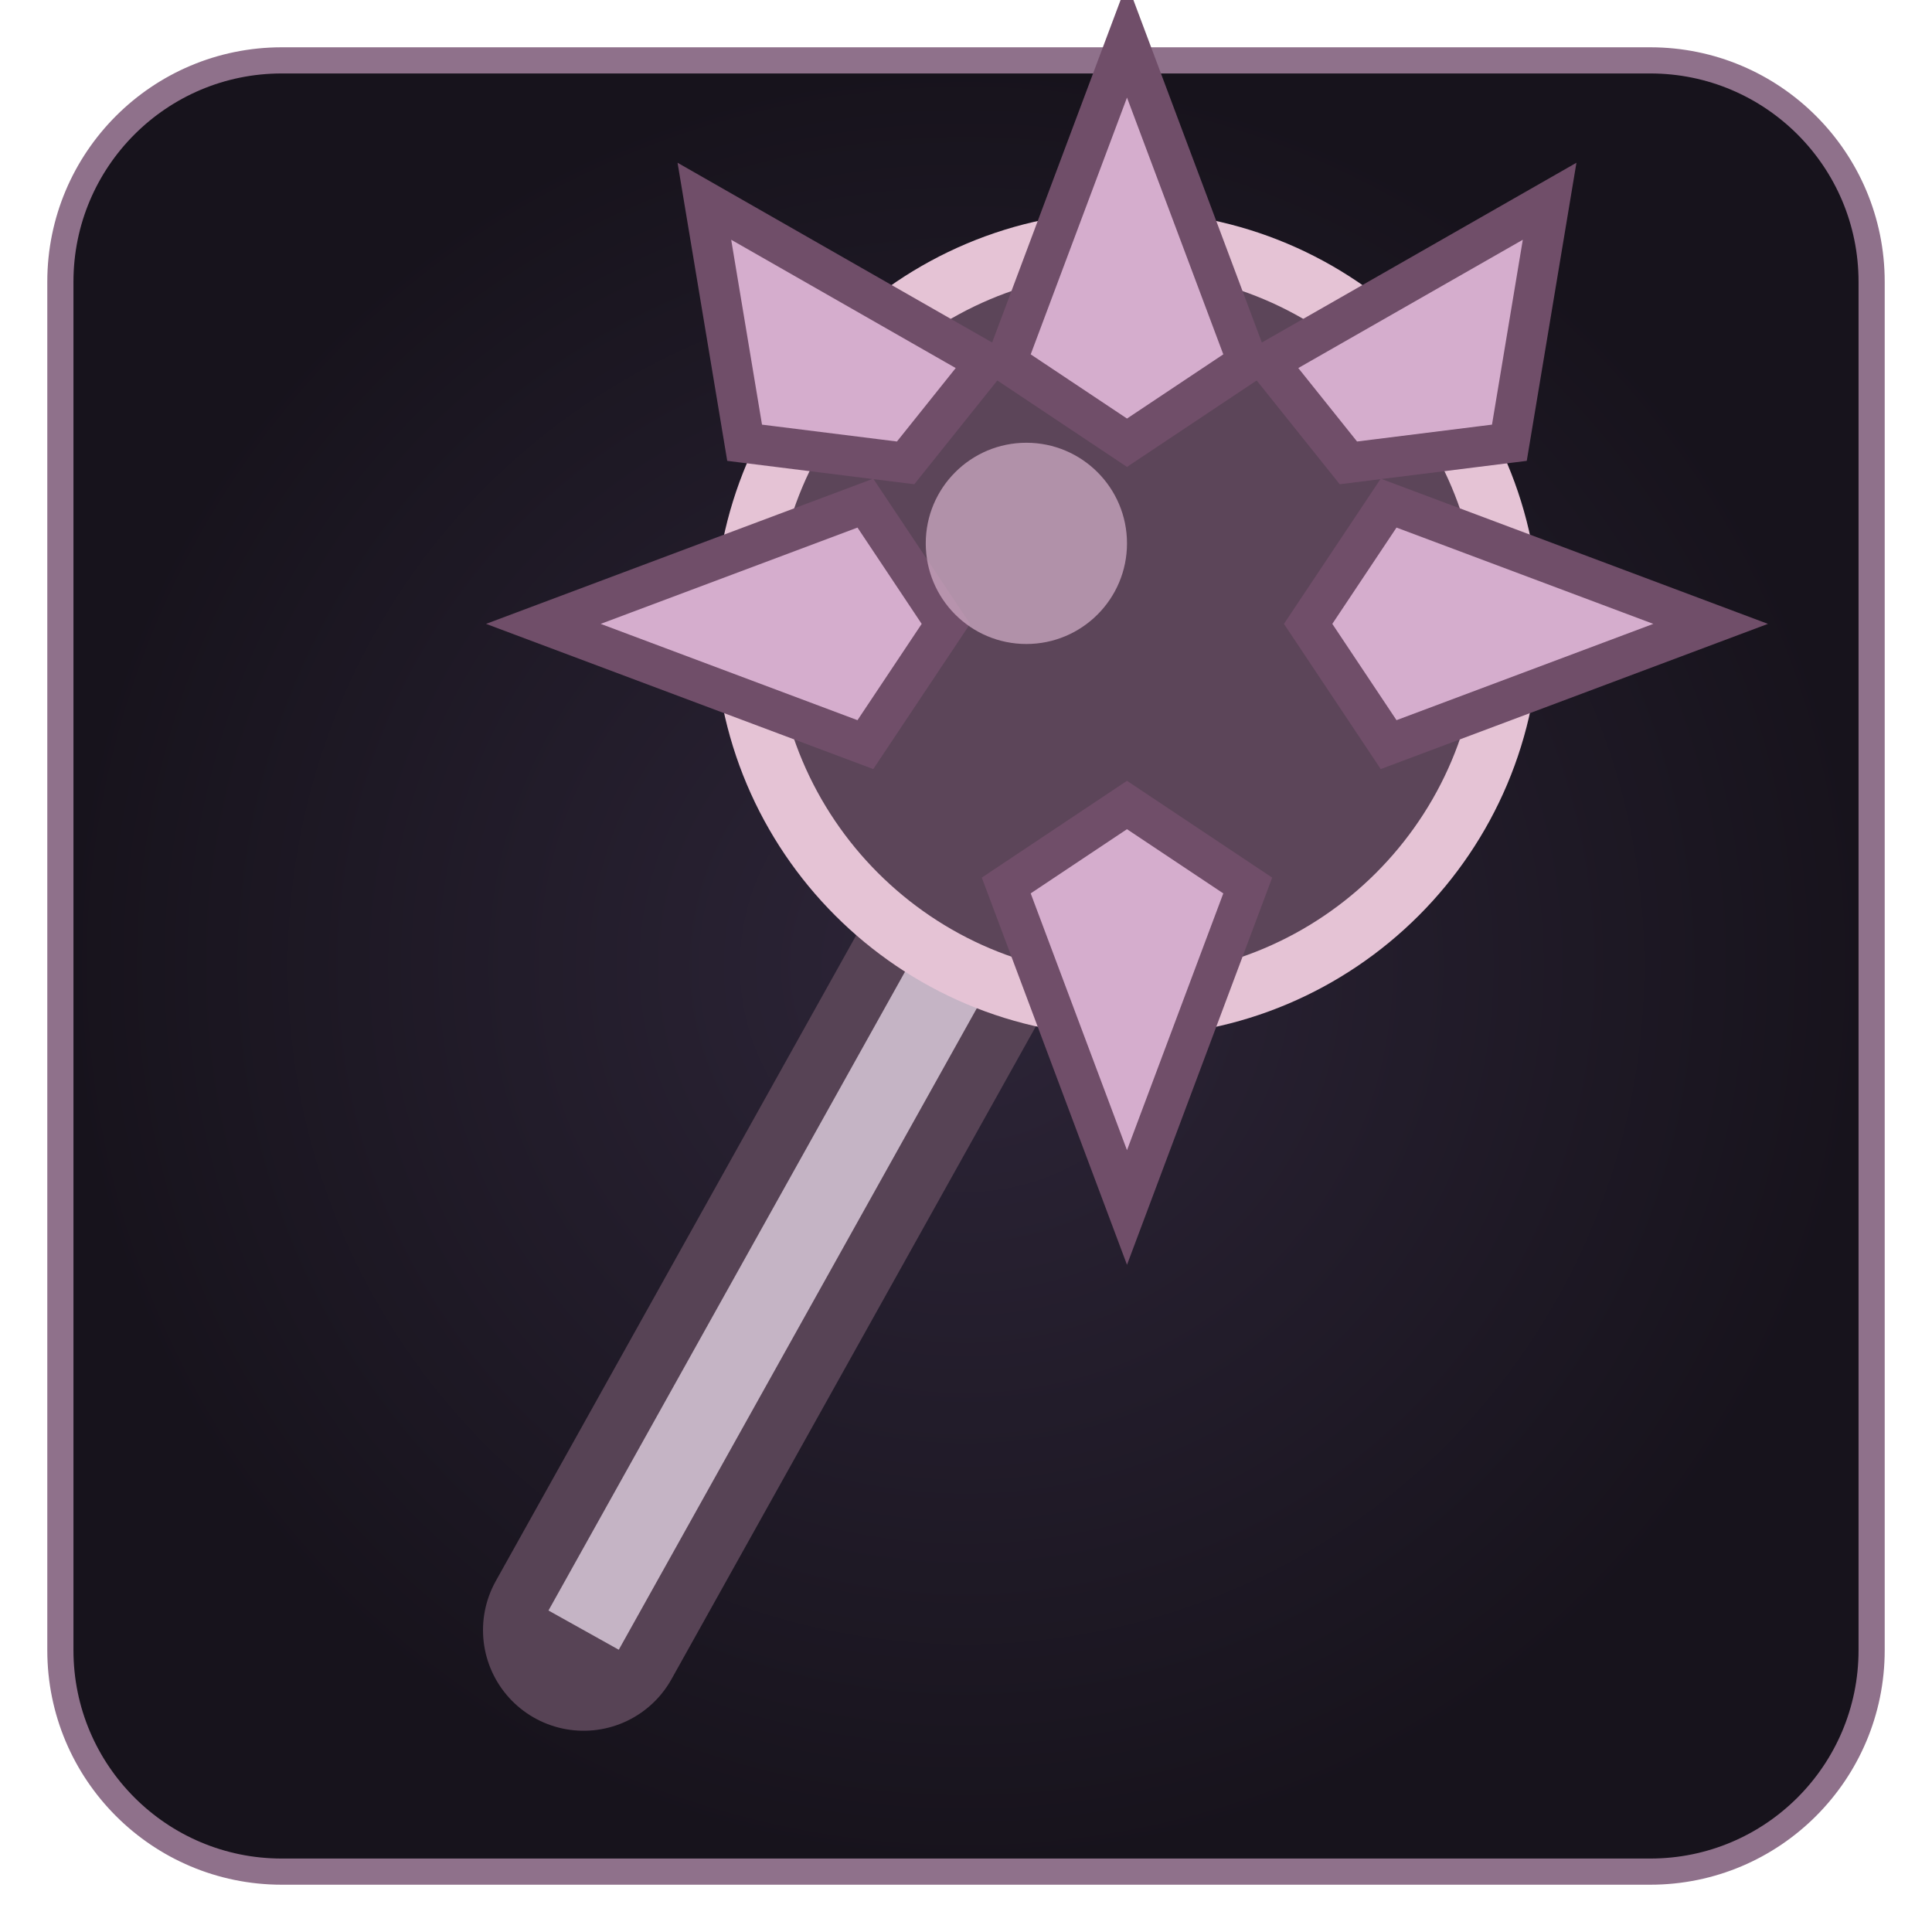
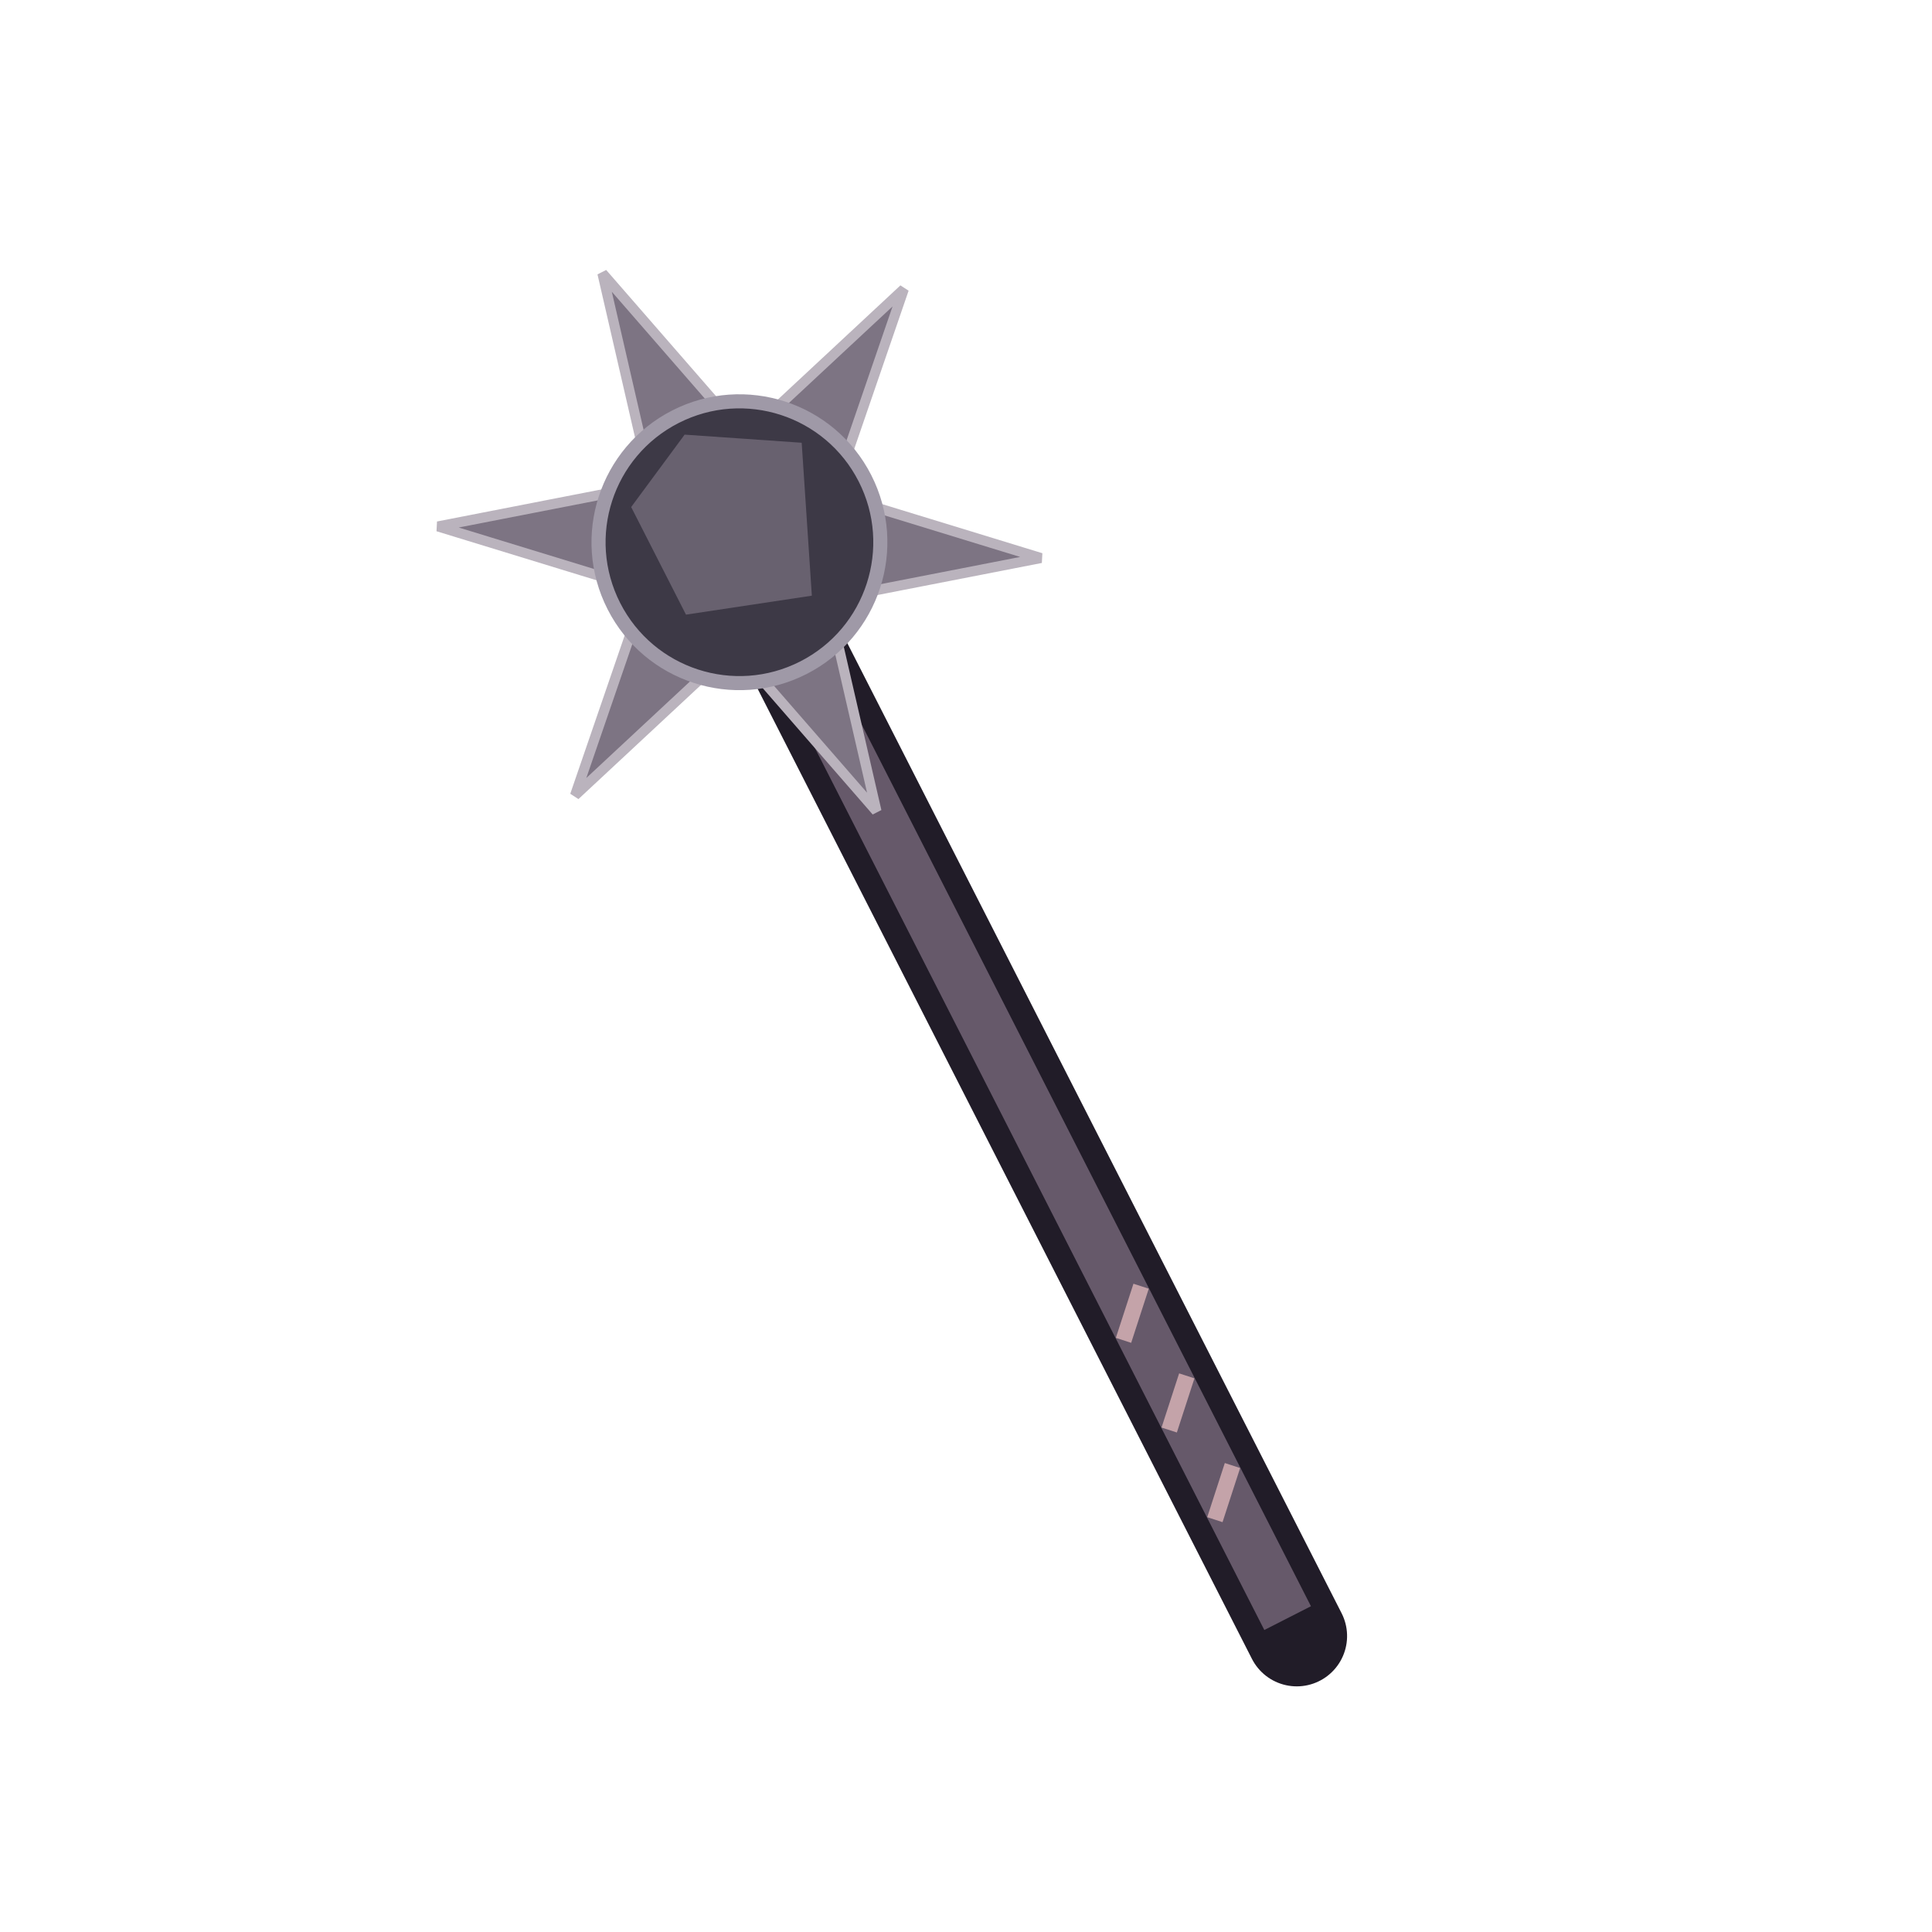
<svg xmlns="http://www.w3.org/2000/svg" width="96" height="96" viewBox="0 0 96 96">
-   <defs>
-     <radialGradient id="bg">
-       <stop stop-color="#2d2538" />
-       <stop offset="1" stop-color="#17131c" />
-     </radialGradient>
-   </defs>
-   <rect x="3" y="3" width="90" height="90" rx="11" fill="url(#bg)" stroke="#8f718b" stroke-width="1.3" />
-   <path d="M29 81 L53 38" stroke="#574355" stroke-width="10" stroke-linecap="round" />
-   <path d="M29 81 L53 38" stroke="#c5b4c5" stroke-width="4" />
-   <circle cx="56" cy="31" r="19" fill="#5c4559" stroke="#e5c3d5" stroke-width="3" />
-   <path d="M56 2 L62 18 L56 22 L50 18 Z M56 60 L62 44 L56 40 L50 44 Z M27 31 L43 25 L47 31 L43 37 Z M85 31 L69 25 L65 31 L69 37 Z M35 10 L49 18 L45 23 L37 22 Z M77 10 L63 18 L67 23 L75 22 Z" fill="#d5adcd" stroke="#704e69" stroke-width="2" />
-   <circle cx="51" cy="27" r="5" fill="#d6b0ca" opacity=".7" />
+   <g transform="translate(49 51) rotate(-27)">
+     <path d="M0 34V-25" stroke="#211c28" stroke-width="5" stroke-linecap="round" />
+     <path d="M0 33V-25" stroke="#66596a" stroke-width="2.6" />
+     <path d="M-1 17L1 15M-1 22L1 20M-1 27L1 25" stroke="#c4a3a9" stroke-width=".8" />
+     <g transform="translate(0 -27)">
+       <path transform="rotate(0)" d="M-2.0 -7 L0 -15 L2 -7 L0 -5Z" fill="#7d7483" stroke="#bab3bd" stroke-width=".5" />
+       <path transform="rotate(60)" d="M-2.0 -7 L0 -15 L2 -7 L0 -5Z" fill="#7d7483" stroke="#bab3bd" stroke-width=".5" />
+       <path transform="rotate(120)" d="M-2.0 -7 L0 -15 L2 -7 L0 -5Z" fill="#7d7483" stroke="#bab3bd" stroke-width=".5" />
+       <path transform="rotate(180)" d="M-2.0 -7 L0 -15 L2 -7 L0 -5Z" fill="#7d7483" stroke="#bab3bd" stroke-width=".5" />
+       <path transform="rotate(240)" d="M-2.0 -7 L0 -15 L2 -7 L0 -5Z" fill="#7d7483" stroke="#bab3bd" stroke-width=".5" />
+       <path transform="rotate(300)" d="M-2.0 -7 L0 -15 L2 -7 L0 -5Z" fill="#7d7483" stroke="#bab3bd" stroke-width=".5" />
+       <circle r="7" fill="#3d3946" stroke="#9f99a7" stroke-width=".7" />
+       <path d="M-4 -4L0 -6L5 -3L2 4L-4 2Z" fill="#68616f" />
+     </g>
+   </g>
</svg>
